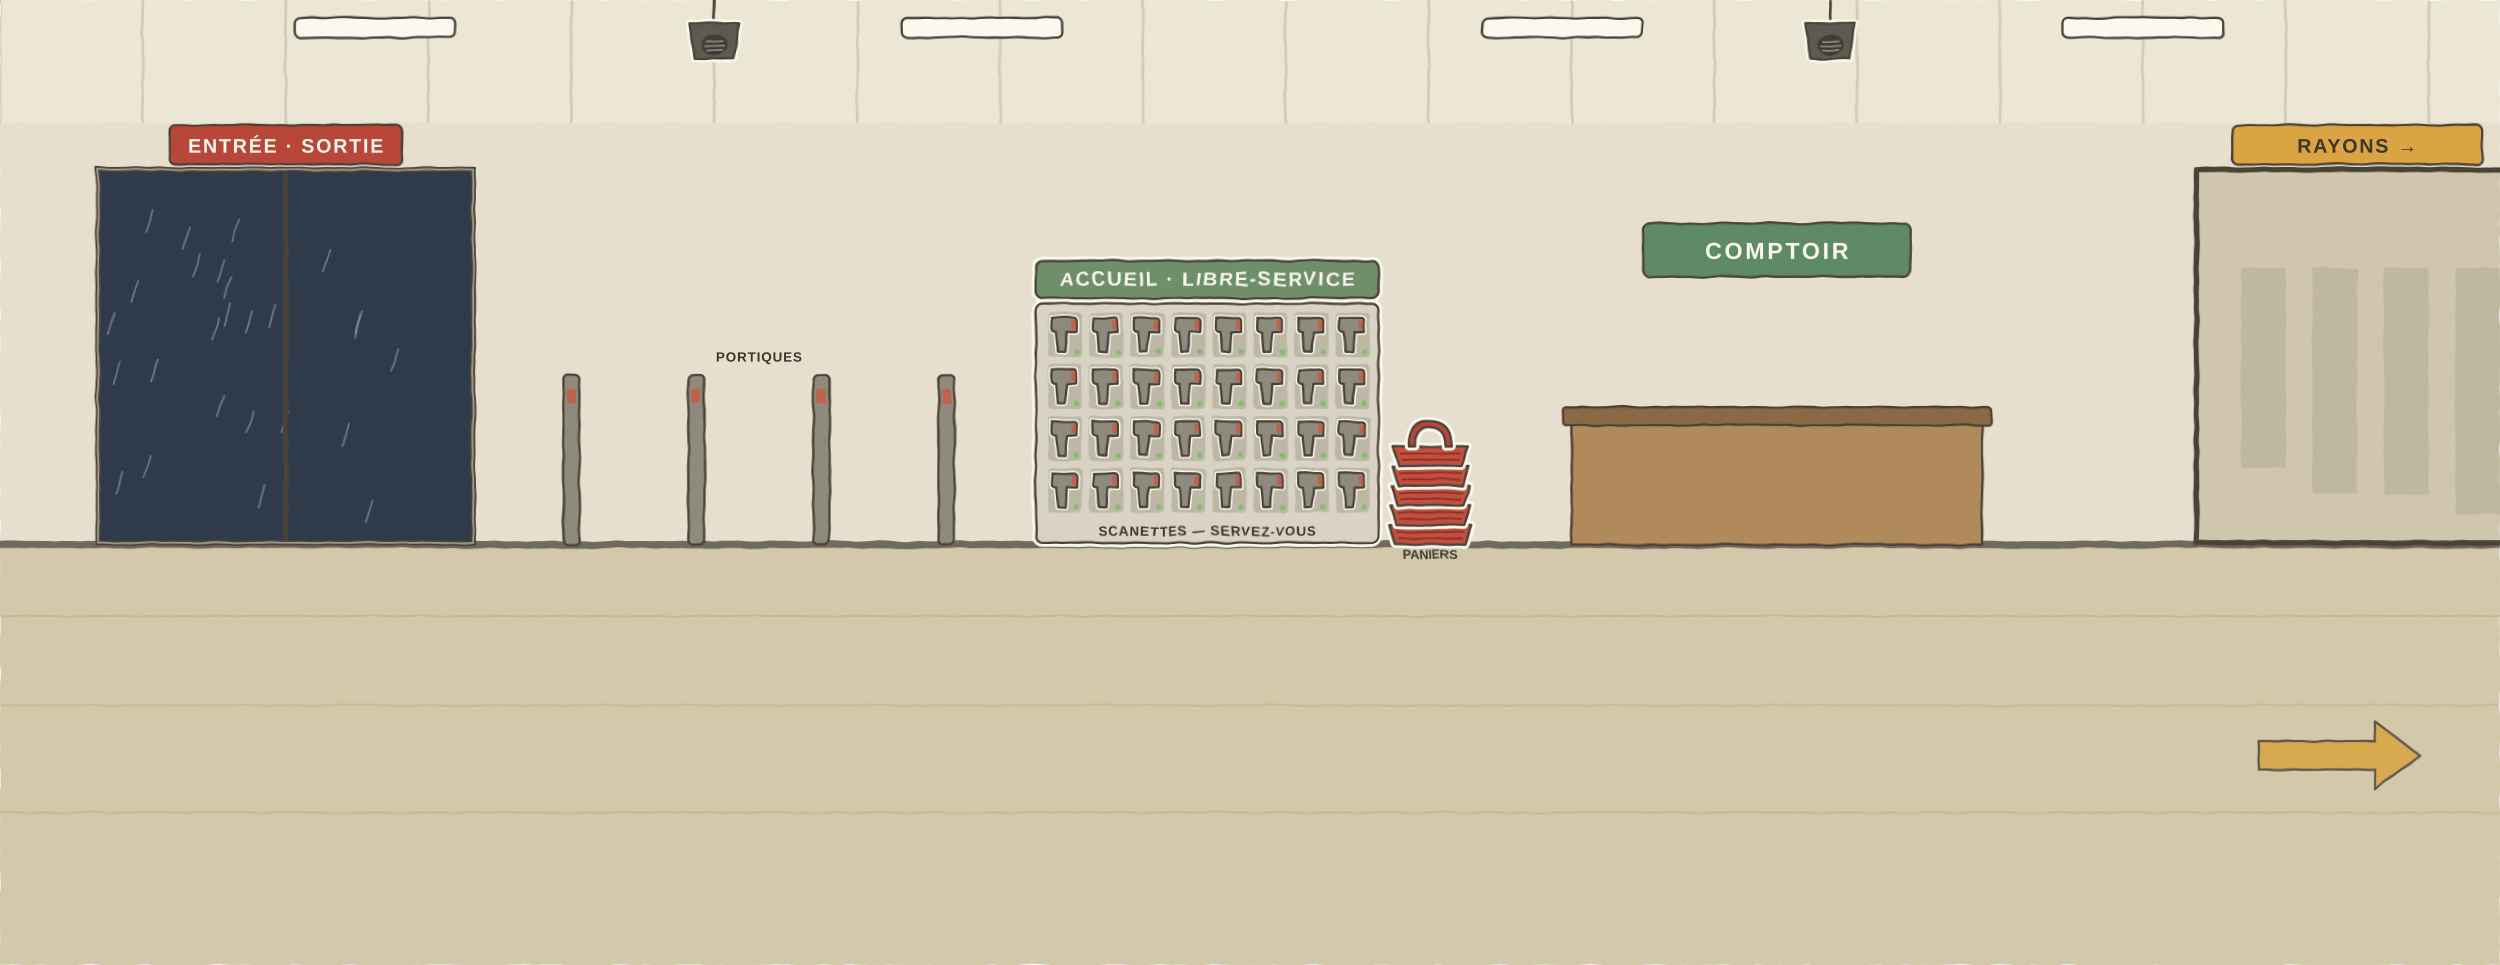
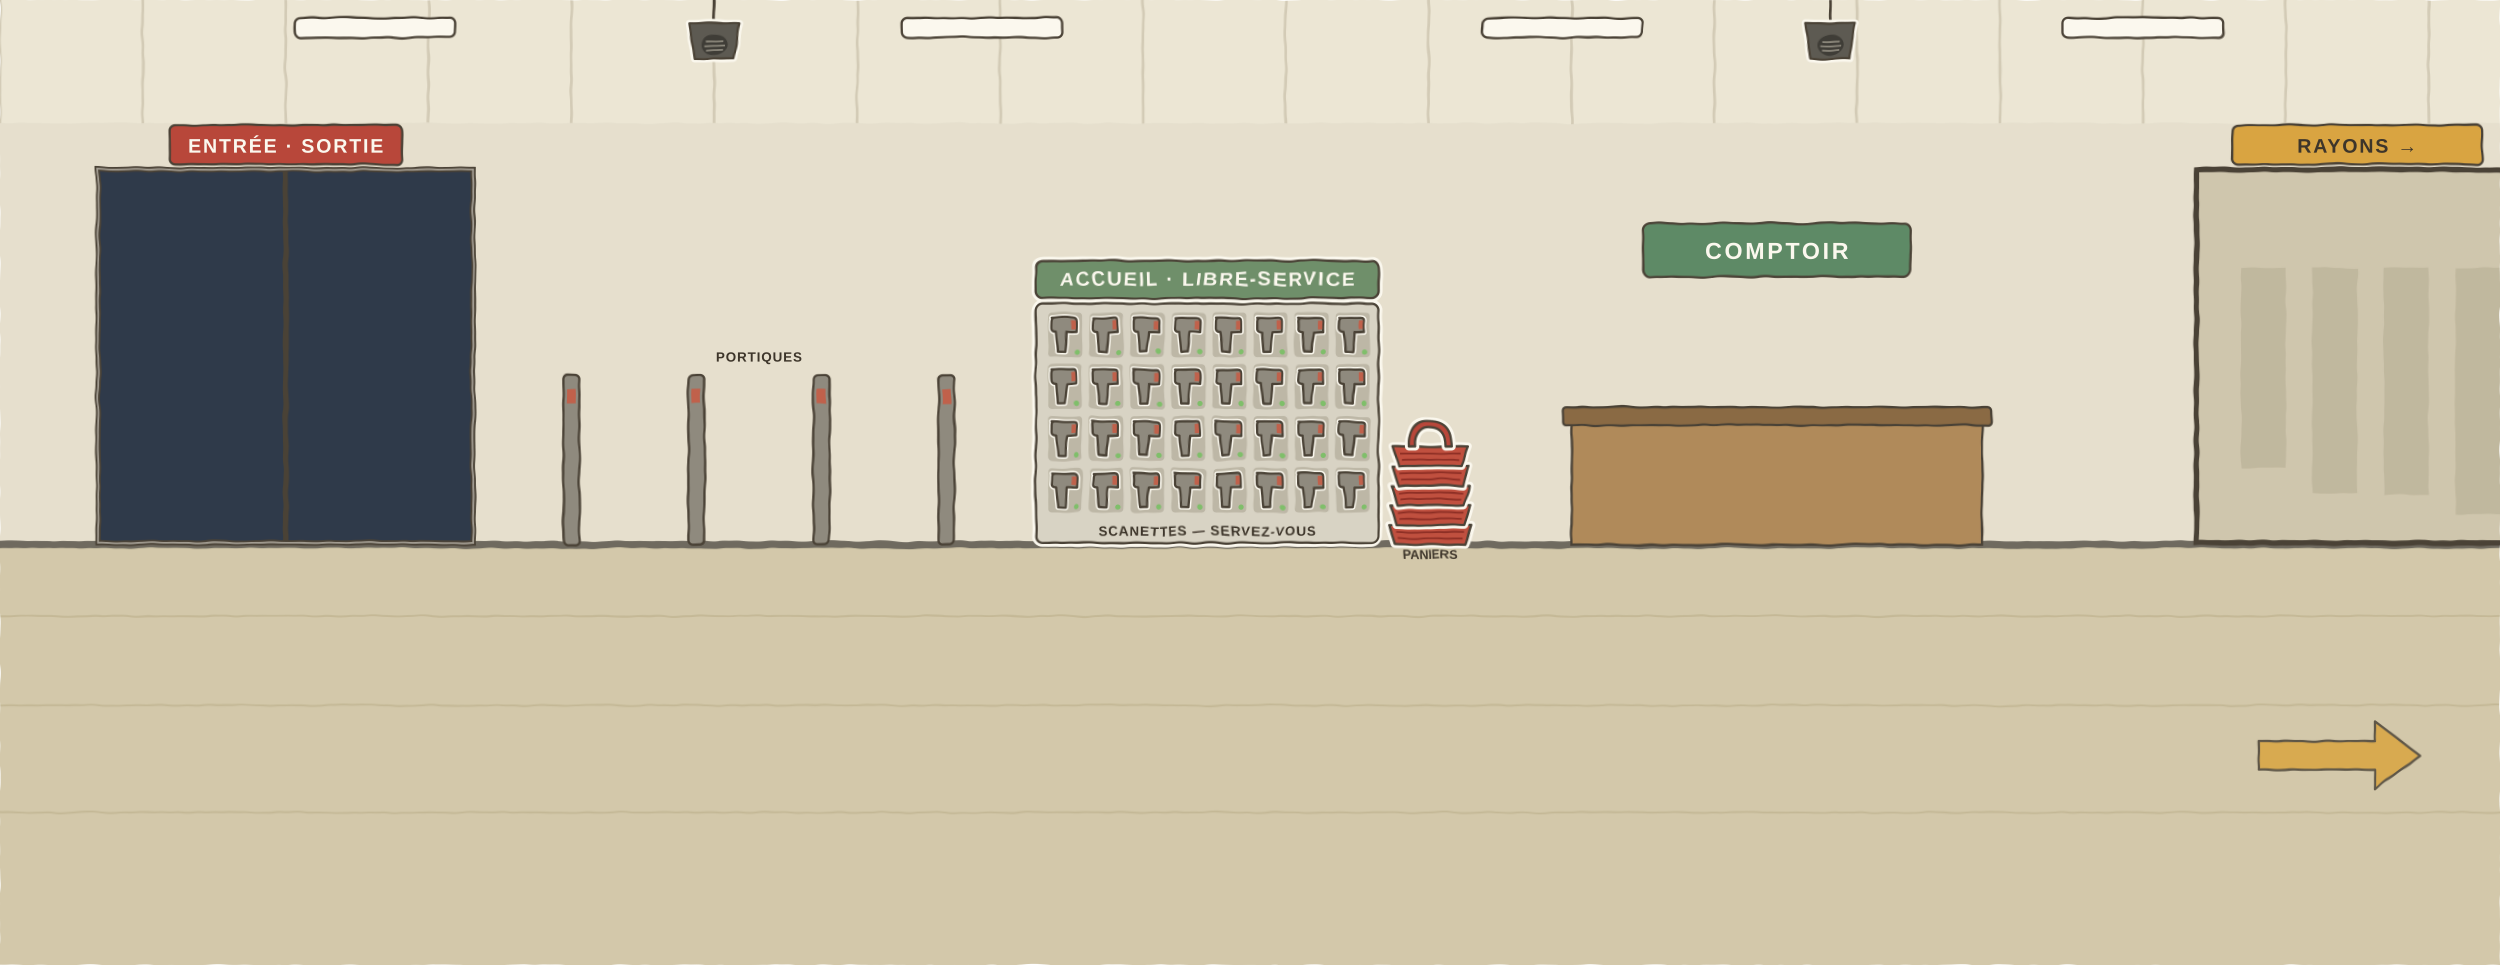
<svg xmlns="http://www.w3.org/2000/svg" width="2800" height="1080" viewBox="0 0 2800 1080">
  <defs>
    <filter id="crayon" x="-2%" y="-2%" width="104%" height="104%">
      <feTurbulence type="fractalNoise" baseFrequency="0.035" numOctaves="2" seed="7" />
      <feDisplacementMap in="SourceGraphic" scale="3.5" />
    </filter>
  </defs>
  <g filter="url(#crayon)">
    <rect x="-20" y="-20" width="2840" height="190" fill="#ece6d4" />
    <line x1="0" y1="0" x2="0" y2="150" stroke="#d3cbb6" stroke-width="3" />
    <line x1="160" y1="0" x2="160" y2="150" stroke="#d3cbb6" stroke-width="3" />
    <line x1="320" y1="0" x2="320" y2="150" stroke="#d3cbb6" stroke-width="3" />
    <line x1="480" y1="0" x2="480" y2="150" stroke="#d3cbb6" stroke-width="3" />
    <line x1="640" y1="0" x2="640" y2="150" stroke="#d3cbb6" stroke-width="3" />
    <line x1="800" y1="0" x2="800" y2="150" stroke="#d3cbb6" stroke-width="3" />
    <line x1="960" y1="0" x2="960" y2="150" stroke="#d3cbb6" stroke-width="3" />
    <line x1="1120" y1="0" x2="1120" y2="150" stroke="#d3cbb6" stroke-width="3" />
    <line x1="1280" y1="0" x2="1280" y2="150" stroke="#d3cbb6" stroke-width="3" />
    <line x1="1440" y1="0" x2="1440" y2="150" stroke="#d3cbb6" stroke-width="3" />
    <line x1="1600" y1="0" x2="1600" y2="150" stroke="#d3cbb6" stroke-width="3" />
    <line x1="1760" y1="0" x2="1760" y2="150" stroke="#d3cbb6" stroke-width="3" />
    <line x1="1920" y1="0" x2="1920" y2="150" stroke="#d3cbb6" stroke-width="3" />
    <line x1="2080" y1="0" x2="2080" y2="150" stroke="#d3cbb6" stroke-width="3" />
    <line x1="2240" y1="0" x2="2240" y2="150" stroke="#d3cbb6" stroke-width="3" />
    <line x1="2400" y1="0" x2="2400" y2="150" stroke="#d3cbb6" stroke-width="3" />
    <line x1="2560" y1="0" x2="2560" y2="150" stroke="#d3cbb6" stroke-width="3" />
    <line x1="2720" y1="0" x2="2720" y2="150" stroke="#d3cbb6" stroke-width="3" />
    <rect x="330" y="20" width="180" height="22" rx="6" fill="#fbf8ee" stroke="#4a4236" stroke-width="2.6" />
    <rect x="1010" y="20" width="180" height="22" rx="6" fill="#fbf8ee" stroke="#4a4236" stroke-width="2.6" />
    <rect x="1660" y="20" width="180" height="22" rx="6" fill="#fbf8ee" stroke="#4a4236" stroke-width="2.6" />
    <rect x="2310" y="20" width="180" height="22" rx="6" fill="#fbf8ee" stroke="#4a4236" stroke-width="2.6" />
    <rect x="-20" y="138" width="2840" height="472" fill="#e6dfcd" />
    <rect x="-20" y="610" width="2840" height="490" fill="#d3c8aa" />
    <line x1="0" y1="690" x2="2800" y2="690" stroke="#c4b896" stroke-width="2" />
    <line x1="0" y1="790" x2="2800" y2="790" stroke="#c4b896" stroke-width="2" />
    <line x1="0" y1="910" x2="2800" y2="910" stroke="#c4b896" stroke-width="2" />
    <rect x="-20" y="606" width="2840" height="8" fill="#6f6a5f" />
    <g transform="translate(200 0)">
      <line x1="600" y1="0" x2="600" y2="26" stroke="#4a4236" stroke-width="3" />
      <g>
        <path d="M572 26 h56 l-6 40 h-44 z" fill="#5d5a52" stroke="#fbf8ee" stroke-width="8" stroke-linejoin="round" />
        <path d="M572 26 h56 l-6 40 h-44 z" fill="#5d5a52" stroke="#4a4236" stroke-width="2.4" stroke-linejoin="round" />
      </g>
      <ellipse cx="600" cy="50" rx="15" ry="12" fill="#3f3d37" />
      <path d="M590 46 h20 M588 51 h24 M590 56 h20" stroke="#8d897d" stroke-width="2" />
    </g>
    <g transform="translate(1450 0)">
      <line x1="600" y1="0" x2="600" y2="26" stroke="#4a4236" stroke-width="3" />
      <g>
        <path d="M572 26 h56 l-6 40 h-44 z" fill="#5d5a52" stroke="#fbf8ee" stroke-width="8" stroke-linejoin="round" />
        <path d="M572 26 h56 l-6 40 h-44 z" fill="#5d5a52" stroke="#4a4236" stroke-width="2.4" stroke-linejoin="round" />
      </g>
      <ellipse cx="600" cy="50" rx="15" ry="12" fill="#3f3d37" />
      <path d="M590 46 h20 M588 51 h24 M590 56 h20" stroke="#8d897d" stroke-width="2" />
    </g>
    <rect x="110" y="190" width="420" height="418" fill="#2f3a4a" stroke="#4a4236" stroke-width="6" />
-     <line x1="245" y1="355" x2="237" y2="381" stroke="#8fa3b8" stroke-width="2" opacity="0.6" />
-     <line x1="177" y1="402" x2="169" y2="428" stroke="#8fa3b8" stroke-width="2" opacity="0.6" />
-     <line x1="370" y1="279" x2="362" y2="305" stroke="#8fa3b8" stroke-width="2" opacity="0.6" />
-     <line x1="171" y1="234" x2="163" y2="260" stroke="#8fa3b8" stroke-width="2" opacity="0.6" />
-     <line x1="135" y1="405" x2="127" y2="431" stroke="#8fa3b8" stroke-width="2" opacity="0.6" />
-     <line x1="406" y1="348" x2="398" y2="374" stroke="#8fa3b8" stroke-width="2" opacity="0.6" />
-     <line x1="155" y1="313" x2="147" y2="339" stroke="#8fa3b8" stroke-width="2" opacity="0.6" />
-     <line x1="391" y1="474" x2="383" y2="500" stroke="#8fa3b8" stroke-width="2" opacity="0.6" />
-     <line x1="309" y1="341" x2="301" y2="367" stroke="#8fa3b8" stroke-width="2" opacity="0.6" />
-     <line x1="213" y1="254" x2="205" y2="280" stroke="#8fa3b8" stroke-width="2" opacity="0.6" />
-     <line x1="259" y1="309" x2="251" y2="335" stroke="#8fa3b8" stroke-width="2" opacity="0.6" />
-     <line x1="138" y1="528" x2="130" y2="554" stroke="#8fa3b8" stroke-width="2" opacity="0.6" />
-     <line x1="258" y1="339" x2="250" y2="365" stroke="#8fa3b8" stroke-width="2" opacity="0.6" />
-     <line x1="224" y1="284" x2="216" y2="310" stroke="#8fa3b8" stroke-width="2" opacity="0.6" />
-     <line x1="283" y1="348" x2="275" y2="374" stroke="#8fa3b8" stroke-width="2" opacity="0.6" />
-     <line x1="446" y1="390" x2="438" y2="416" stroke="#8fa3b8" stroke-width="2" opacity="0.6" />
-     <line x1="169" y1="510" x2="161" y2="536" stroke="#8fa3b8" stroke-width="2" opacity="0.6" />
-     <line x1="297" y1="543" x2="289" y2="569" stroke="#8fa3b8" stroke-width="2" opacity="0.6" />
-     <line x1="323" y1="459" x2="315" y2="485" stroke="#8fa3b8" stroke-width="2" opacity="0.6" />
-     <line x1="252" y1="291" x2="244" y2="317" stroke="#8fa3b8" stroke-width="2" opacity="0.6" />
-     <line x1="251" y1="442" x2="243" y2="468" stroke="#8fa3b8" stroke-width="2" opacity="0.6" />
-     <line x1="268" y1="245" x2="260" y2="271" stroke="#8fa3b8" stroke-width="2" opacity="0.6" />
-     <line x1="405" y1="353" x2="397" y2="379" stroke="#8fa3b8" stroke-width="2" opacity="0.6" />
-     <line x1="128" y1="349" x2="120" y2="375" stroke="#8fa3b8" stroke-width="2" opacity="0.6" />
-     <line x1="418" y1="560" x2="410" y2="586" stroke="#8fa3b8" stroke-width="2" opacity="0.6" />
-     <line x1="284" y1="460" x2="276" y2="486" stroke="#8fa3b8" stroke-width="2" opacity="0.6" />
    <line x1="320" y1="190" x2="320" y2="608" stroke="#4a4236" stroke-width="6" />
    <rect x="110" y="190" width="420" height="418" fill="none" stroke="#fbf8ee" stroke-width="2" opacity="0.5" />
    <rect x="190" y="140" width="260" height="44" rx="6" fill="#b8473a" stroke="#4a4236" stroke-width="2.6" />
    <rect x="631" y="420" width="18" height="190" rx="5" fill="#8f8a7e" stroke="#4a4236" stroke-width="2.6" />
    <rect x="635" y="436" width="10" height="16" fill="#c0614b" />
    <rect x="771" y="420" width="18" height="190" rx="5" fill="#8f8a7e" stroke="#4a4236" stroke-width="2.6" />
    <rect x="775" y="436" width="10" height="16" fill="#c0614b" />
    <rect x="911" y="420" width="18" height="190" rx="5" fill="#8f8a7e" stroke="#4a4236" stroke-width="2.6" />
    <rect x="915" y="436" width="10" height="16" fill="#c0614b" />
    <rect x="1051" y="420" width="18" height="190" rx="5" fill="#8f8a7e" stroke="#4a4236" stroke-width="2.6" />
    <rect x="1055" y="436" width="10" height="16" fill="#c0614b" />
    <g transform="translate(1130 0)">
      <g>
        <rect x="30" y="292" width="384" height="42" rx="8" fill="#6f8f6a" stroke="#fbf8ee" stroke-width="9" stroke-linejoin="round" />
        <rect x="30" y="292" width="384" height="42" rx="8" fill="#6f8f6a" stroke="#4a4236" stroke-width="2.6" stroke-linejoin="round" />
      </g>
      <text x="222" y="320" text-anchor="middle" font-family="Trebuchet MS, Segoe UI, Arial, sans-serif" font-size="22" font-weight="700" fill="#fbf8ee" letter-spacing="2">ACCUEIL · LIBRE-SERVICE</text>
      <g>
        <rect x="30" y="340" width="384" height="268" rx="8" fill="#d8d3c4" stroke="#fbf8ee" stroke-width="9" stroke-linejoin="round" />
        <rect x="30" y="340" width="384" height="268" rx="8" fill="#d8d3c4" stroke="#4a4236" stroke-width="2.6" stroke-linejoin="round" />
      </g>
      <rect x="44" y="350" width="38" height="50" rx="4" fill="#bdb7a6" />
      <g>
        <path d="M48 356 h24 q4 0 4 4 v12 h-11 l-2 22 h-8 l-2 -22 q-5 0 -5 -4 v-8 q0 -4 4 -4 z" fill="#8f8a7e" stroke="#fbf8ee" stroke-width="6" stroke-linejoin="round" />
        <path d="M48 356 h24 q4 0 4 4 v12 h-11 l-2 22 h-8 l-2 -22 q-5 0 -5 -4 v-8 q0 -4 4 -4 z" fill="#8f8a7e" stroke="#4a4236" stroke-width="2.6" stroke-linejoin="round" />
      </g>
      <rect x="70" y="359" width="5" height="10" fill="#c0614b" />
      <circle cx="76" cy="394" r="3" fill="#7fbf6a" />
      <rect x="90" y="350" width="38" height="50" rx="4" fill="#bdb7a6" />
      <g>
        <path d="M94 356 h24 q4 0 4 4 v12 h-11 l-2 22 h-8 l-2 -22 q-5 0 -5 -4 v-8 q0 -4 4 -4 z" fill="#8f8a7e" stroke="#fbf8ee" stroke-width="6" stroke-linejoin="round" />
        <path d="M94 356 h24 q4 0 4 4 v12 h-11 l-2 22 h-8 l-2 -22 q-5 0 -5 -4 v-8 q0 -4 4 -4 z" fill="#8f8a7e" stroke="#4a4236" stroke-width="2.6" stroke-linejoin="round" />
      </g>
      <rect x="116" y="359" width="5" height="10" fill="#c0614b" />
      <circle cx="122" cy="394" r="3" fill="#7fbf6a" />
      <rect x="136" y="350" width="38" height="50" rx="4" fill="#bdb7a6" />
      <g>
        <path d="M140 356 h24 q4 0 4 4 v12 h-11 l-2 22 h-8 l-2 -22 q-5 0 -5 -4 v-8 q0 -4 4 -4 z" fill="#8f8a7e" stroke="#fbf8ee" stroke-width="6" stroke-linejoin="round" />
        <path d="M140 356 h24 q4 0 4 4 v12 h-11 l-2 22 h-8 l-2 -22 q-5 0 -5 -4 v-8 q0 -4 4 -4 z" fill="#8f8a7e" stroke="#4a4236" stroke-width="2.6" stroke-linejoin="round" />
      </g>
      <rect x="162" y="359" width="5" height="10" fill="#c0614b" />
      <circle cx="168" cy="394" r="3" fill="#7fbf6a" />
      <rect x="182" y="350" width="38" height="50" rx="4" fill="#bdb7a6" />
      <g>
        <path d="M186 356 h24 q4 0 4 4 v12 h-11 l-2 22 h-8 l-2 -22 q-5 0 -5 -4 v-8 q0 -4 4 -4 z" fill="#8f8a7e" stroke="#fbf8ee" stroke-width="6" stroke-linejoin="round" />
        <path d="M186 356 h24 q4 0 4 4 v12 h-11 l-2 22 h-8 l-2 -22 q-5 0 -5 -4 v-8 q0 -4 4 -4 z" fill="#8f8a7e" stroke="#4a4236" stroke-width="2.6" stroke-linejoin="round" />
      </g>
      <rect x="208" y="359" width="5" height="10" fill="#c0614b" />
      <circle cx="214" cy="394" r="3" fill="#7fbf6a" />
      <rect x="228" y="350" width="38" height="50" rx="4" fill="#bdb7a6" />
      <g>
        <path d="M232 356 h24 q4 0 4 4 v12 h-11 l-2 22 h-8 l-2 -22 q-5 0 -5 -4 v-8 q0 -4 4 -4 z" fill="#8f8a7e" stroke="#fbf8ee" stroke-width="6" stroke-linejoin="round" />
        <path d="M232 356 h24 q4 0 4 4 v12 h-11 l-2 22 h-8 l-2 -22 q-5 0 -5 -4 v-8 q0 -4 4 -4 z" fill="#8f8a7e" stroke="#4a4236" stroke-width="2.6" stroke-linejoin="round" />
      </g>
      <rect x="254" y="359" width="5" height="10" fill="#c0614b" />
      <circle cx="260" cy="394" r="3" fill="#7fbf6a" />
      <rect x="274" y="350" width="38" height="50" rx="4" fill="#bdb7a6" />
      <g>
        <path d="M278 356 h24 q4 0 4 4 v12 h-11 l-2 22 h-8 l-2 -22 q-5 0 -5 -4 v-8 q0 -4 4 -4 z" fill="#8f8a7e" stroke="#fbf8ee" stroke-width="6" stroke-linejoin="round" />
        <path d="M278 356 h24 q4 0 4 4 v12 h-11 l-2 22 h-8 l-2 -22 q-5 0 -5 -4 v-8 q0 -4 4 -4 z" fill="#8f8a7e" stroke="#4a4236" stroke-width="2.6" stroke-linejoin="round" />
      </g>
      <rect x="300" y="359" width="5" height="10" fill="#c0614b" />
      <circle cx="306" cy="394" r="3" fill="#7fbf6a" />
      <rect x="320" y="350" width="38" height="50" rx="4" fill="#bdb7a6" />
      <g>
        <path d="M324 356 h24 q4 0 4 4 v12 h-11 l-2 22 h-8 l-2 -22 q-5 0 -5 -4 v-8 q0 -4 4 -4 z" fill="#8f8a7e" stroke="#fbf8ee" stroke-width="6" stroke-linejoin="round" />
        <path d="M324 356 h24 q4 0 4 4 v12 h-11 l-2 22 h-8 l-2 -22 q-5 0 -5 -4 v-8 q0 -4 4 -4 z" fill="#8f8a7e" stroke="#4a4236" stroke-width="2.6" stroke-linejoin="round" />
      </g>
      <rect x="346" y="359" width="5" height="10" fill="#c0614b" />
      <circle cx="352" cy="394" r="3" fill="#7fbf6a" />
      <rect x="366" y="350" width="38" height="50" rx="4" fill="#bdb7a6" />
      <g>
        <path d="M370 356 h24 q4 0 4 4 v12 h-11 l-2 22 h-8 l-2 -22 q-5 0 -5 -4 v-8 q0 -4 4 -4 z" fill="#8f8a7e" stroke="#fbf8ee" stroke-width="6" stroke-linejoin="round" />
        <path d="M370 356 h24 q4 0 4 4 v12 h-11 l-2 22 h-8 l-2 -22 q-5 0 -5 -4 v-8 q0 -4 4 -4 z" fill="#8f8a7e" stroke="#4a4236" stroke-width="2.6" stroke-linejoin="round" />
      </g>
      <rect x="392" y="359" width="5" height="10" fill="#c0614b" />
      <circle cx="398" cy="394" r="3" fill="#7fbf6a" />
      <rect x="44" y="408" width="38" height="50" rx="4" fill="#bdb7a6" />
      <g>
        <path d="M48 414 h24 q4 0 4 4 v12 h-11 l-2 22 h-8 l-2 -22 q-5 0 -5 -4 v-8 q0 -4 4 -4 z" fill="#8f8a7e" stroke="#fbf8ee" stroke-width="6" stroke-linejoin="round" />
        <path d="M48 414 h24 q4 0 4 4 v12 h-11 l-2 22 h-8 l-2 -22 q-5 0 -5 -4 v-8 q0 -4 4 -4 z" fill="#8f8a7e" stroke="#4a4236" stroke-width="2.6" stroke-linejoin="round" />
      </g>
      <rect x="70" y="417" width="5" height="10" fill="#c0614b" />
      <circle cx="76" cy="452" r="3" fill="#7fbf6a" />
      <rect x="90" y="408" width="38" height="50" rx="4" fill="#bdb7a6" />
      <g>
        <path d="M94 414 h24 q4 0 4 4 v12 h-11 l-2 22 h-8 l-2 -22 q-5 0 -5 -4 v-8 q0 -4 4 -4 z" fill="#8f8a7e" stroke="#fbf8ee" stroke-width="6" stroke-linejoin="round" />
        <path d="M94 414 h24 q4 0 4 4 v12 h-11 l-2 22 h-8 l-2 -22 q-5 0 -5 -4 v-8 q0 -4 4 -4 z" fill="#8f8a7e" stroke="#4a4236" stroke-width="2.6" stroke-linejoin="round" />
      </g>
      <rect x="116" y="417" width="5" height="10" fill="#c0614b" />
      <circle cx="122" cy="452" r="3" fill="#7fbf6a" />
      <rect x="136" y="408" width="38" height="50" rx="4" fill="#bdb7a6" />
      <g>
        <path d="M140 414 h24 q4 0 4 4 v12 h-11 l-2 22 h-8 l-2 -22 q-5 0 -5 -4 v-8 q0 -4 4 -4 z" fill="#8f8a7e" stroke="#fbf8ee" stroke-width="6" stroke-linejoin="round" />
        <path d="M140 414 h24 q4 0 4 4 v12 h-11 l-2 22 h-8 l-2 -22 q-5 0 -5 -4 v-8 q0 -4 4 -4 z" fill="#8f8a7e" stroke="#4a4236" stroke-width="2.6" stroke-linejoin="round" />
      </g>
      <rect x="162" y="417" width="5" height="10" fill="#c0614b" />
      <circle cx="168" cy="452" r="3" fill="#7fbf6a" />
      <rect x="182" y="408" width="38" height="50" rx="4" fill="#bdb7a6" />
      <g>
        <path d="M186 414 h24 q4 0 4 4 v12 h-11 l-2 22 h-8 l-2 -22 q-5 0 -5 -4 v-8 q0 -4 4 -4 z" fill="#8f8a7e" stroke="#fbf8ee" stroke-width="6" stroke-linejoin="round" />
        <path d="M186 414 h24 q4 0 4 4 v12 h-11 l-2 22 h-8 l-2 -22 q-5 0 -5 -4 v-8 q0 -4 4 -4 z" fill="#8f8a7e" stroke="#4a4236" stroke-width="2.6" stroke-linejoin="round" />
      </g>
      <rect x="208" y="417" width="5" height="10" fill="#c0614b" />
      <circle cx="214" cy="452" r="3" fill="#7fbf6a" />
      <rect x="228" y="408" width="38" height="50" rx="4" fill="#bdb7a6" />
      <g>
        <path d="M232 414 h24 q4 0 4 4 v12 h-11 l-2 22 h-8 l-2 -22 q-5 0 -5 -4 v-8 q0 -4 4 -4 z" fill="#8f8a7e" stroke="#fbf8ee" stroke-width="6" stroke-linejoin="round" />
        <path d="M232 414 h24 q4 0 4 4 v12 h-11 l-2 22 h-8 l-2 -22 q-5 0 -5 -4 v-8 q0 -4 4 -4 z" fill="#8f8a7e" stroke="#4a4236" stroke-width="2.6" stroke-linejoin="round" />
      </g>
      <rect x="254" y="417" width="5" height="10" fill="#c0614b" />
      <circle cx="260" cy="452" r="3" fill="#7fbf6a" />
      <rect x="274" y="408" width="38" height="50" rx="4" fill="#bdb7a6" />
      <g>
        <path d="M278 414 h24 q4 0 4 4 v12 h-11 l-2 22 h-8 l-2 -22 q-5 0 -5 -4 v-8 q0 -4 4 -4 z" fill="#8f8a7e" stroke="#fbf8ee" stroke-width="6" stroke-linejoin="round" />
        <path d="M278 414 h24 q4 0 4 4 v12 h-11 l-2 22 h-8 l-2 -22 q-5 0 -5 -4 v-8 q0 -4 4 -4 z" fill="#8f8a7e" stroke="#4a4236" stroke-width="2.6" stroke-linejoin="round" />
      </g>
      <rect x="300" y="417" width="5" height="10" fill="#c0614b" />
      <circle cx="306" cy="452" r="3" fill="#7fbf6a" />
      <rect x="320" y="408" width="38" height="50" rx="4" fill="#bdb7a6" />
      <g>
        <path d="M324 414 h24 q4 0 4 4 v12 h-11 l-2 22 h-8 l-2 -22 q-5 0 -5 -4 v-8 q0 -4 4 -4 z" fill="#8f8a7e" stroke="#fbf8ee" stroke-width="6" stroke-linejoin="round" />
        <path d="M324 414 h24 q4 0 4 4 v12 h-11 l-2 22 h-8 l-2 -22 q-5 0 -5 -4 v-8 q0 -4 4 -4 z" fill="#8f8a7e" stroke="#4a4236" stroke-width="2.6" stroke-linejoin="round" />
      </g>
      <rect x="346" y="417" width="5" height="10" fill="#c0614b" />
      <circle cx="352" cy="452" r="3" fill="#7fbf6a" />
      <rect x="366" y="408" width="38" height="50" rx="4" fill="#bdb7a6" />
      <g>
        <path d="M370 414 h24 q4 0 4 4 v12 h-11 l-2 22 h-8 l-2 -22 q-5 0 -5 -4 v-8 q0 -4 4 -4 z" fill="#8f8a7e" stroke="#fbf8ee" stroke-width="6" stroke-linejoin="round" />
        <path d="M370 414 h24 q4 0 4 4 v12 h-11 l-2 22 h-8 l-2 -22 q-5 0 -5 -4 v-8 q0 -4 4 -4 z" fill="#8f8a7e" stroke="#4a4236" stroke-width="2.6" stroke-linejoin="round" />
      </g>
      <rect x="392" y="417" width="5" height="10" fill="#c0614b" />
      <circle cx="398" cy="452" r="3" fill="#7fbf6a" />
      <rect x="44" y="466" width="38" height="50" rx="4" fill="#bdb7a6" />
      <g>
        <path d="M48 472 h24 q4 0 4 4 v12 h-11 l-2 22 h-8 l-2 -22 q-5 0 -5 -4 v-8 q0 -4 4 -4 z" fill="#8f8a7e" stroke="#fbf8ee" stroke-width="6" stroke-linejoin="round" />
        <path d="M48 472 h24 q4 0 4 4 v12 h-11 l-2 22 h-8 l-2 -22 q-5 0 -5 -4 v-8 q0 -4 4 -4 z" fill="#8f8a7e" stroke="#4a4236" stroke-width="2.6" stroke-linejoin="round" />
      </g>
      <rect x="70" y="475" width="5" height="10" fill="#c0614b" />
      <circle cx="76" cy="510" r="3" fill="#7fbf6a" />
      <rect x="90" y="466" width="38" height="50" rx="4" fill="#bdb7a6" />
      <g>
        <path d="M94 472 h24 q4 0 4 4 v12 h-11 l-2 22 h-8 l-2 -22 q-5 0 -5 -4 v-8 q0 -4 4 -4 z" fill="#8f8a7e" stroke="#fbf8ee" stroke-width="6" stroke-linejoin="round" />
        <path d="M94 472 h24 q4 0 4 4 v12 h-11 l-2 22 h-8 l-2 -22 q-5 0 -5 -4 v-8 q0 -4 4 -4 z" fill="#8f8a7e" stroke="#4a4236" stroke-width="2.6" stroke-linejoin="round" />
      </g>
      <rect x="116" y="475" width="5" height="10" fill="#c0614b" />
      <circle cx="122" cy="510" r="3" fill="#7fbf6a" />
      <rect x="136" y="466" width="38" height="50" rx="4" fill="#bdb7a6" />
      <g>
        <path d="M140 472 h24 q4 0 4 4 v12 h-11 l-2 22 h-8 l-2 -22 q-5 0 -5 -4 v-8 q0 -4 4 -4 z" fill="#8f8a7e" stroke="#fbf8ee" stroke-width="6" stroke-linejoin="round" />
        <path d="M140 472 h24 q4 0 4 4 v12 h-11 l-2 22 h-8 l-2 -22 q-5 0 -5 -4 v-8 q0 -4 4 -4 z" fill="#8f8a7e" stroke="#4a4236" stroke-width="2.6" stroke-linejoin="round" />
      </g>
      <rect x="162" y="475" width="5" height="10" fill="#c0614b" />
      <circle cx="168" cy="510" r="3" fill="#7fbf6a" />
      <rect x="182" y="466" width="38" height="50" rx="4" fill="#bdb7a6" />
      <g>
        <path d="M186 472 h24 q4 0 4 4 v12 h-11 l-2 22 h-8 l-2 -22 q-5 0 -5 -4 v-8 q0 -4 4 -4 z" fill="#8f8a7e" stroke="#fbf8ee" stroke-width="6" stroke-linejoin="round" />
        <path d="M186 472 h24 q4 0 4 4 v12 h-11 l-2 22 h-8 l-2 -22 q-5 0 -5 -4 v-8 q0 -4 4 -4 z" fill="#8f8a7e" stroke="#4a4236" stroke-width="2.6" stroke-linejoin="round" />
      </g>
      <rect x="208" y="475" width="5" height="10" fill="#c0614b" />
      <circle cx="214" cy="510" r="3" fill="#7fbf6a" />
      <rect x="228" y="466" width="38" height="50" rx="4" fill="#bdb7a6" />
      <g>
        <path d="M232 472 h24 q4 0 4 4 v12 h-11 l-2 22 h-8 l-2 -22 q-5 0 -5 -4 v-8 q0 -4 4 -4 z" fill="#8f8a7e" stroke="#fbf8ee" stroke-width="6" stroke-linejoin="round" />
        <path d="M232 472 h24 q4 0 4 4 v12 h-11 l-2 22 h-8 l-2 -22 q-5 0 -5 -4 v-8 q0 -4 4 -4 z" fill="#8f8a7e" stroke="#4a4236" stroke-width="2.6" stroke-linejoin="round" />
      </g>
      <rect x="254" y="475" width="5" height="10" fill="#c0614b" />
      <circle cx="260" cy="510" r="3" fill="#7fbf6a" />
      <rect x="274" y="466" width="38" height="50" rx="4" fill="#bdb7a6" />
      <g>
        <path d="M278 472 h24 q4 0 4 4 v12 h-11 l-2 22 h-8 l-2 -22 q-5 0 -5 -4 v-8 q0 -4 4 -4 z" fill="#8f8a7e" stroke="#fbf8ee" stroke-width="6" stroke-linejoin="round" />
        <path d="M278 472 h24 q4 0 4 4 v12 h-11 l-2 22 h-8 l-2 -22 q-5 0 -5 -4 v-8 q0 -4 4 -4 z" fill="#8f8a7e" stroke="#4a4236" stroke-width="2.6" stroke-linejoin="round" />
      </g>
      <rect x="300" y="475" width="5" height="10" fill="#c0614b" />
      <circle cx="306" cy="510" r="3" fill="#7fbf6a" />
      <rect x="320" y="466" width="38" height="50" rx="4" fill="#bdb7a6" />
      <g>
        <path d="M324 472 h24 q4 0 4 4 v12 h-11 l-2 22 h-8 l-2 -22 q-5 0 -5 -4 v-8 q0 -4 4 -4 z" fill="#8f8a7e" stroke="#fbf8ee" stroke-width="6" stroke-linejoin="round" />
        <path d="M324 472 h24 q4 0 4 4 v12 h-11 l-2 22 h-8 l-2 -22 q-5 0 -5 -4 v-8 q0 -4 4 -4 z" fill="#8f8a7e" stroke="#4a4236" stroke-width="2.6" stroke-linejoin="round" />
      </g>
      <rect x="346" y="475" width="5" height="10" fill="#c0614b" />
      <circle cx="352" cy="510" r="3" fill="#7fbf6a" />
      <rect x="366" y="466" width="38" height="50" rx="4" fill="#bdb7a6" />
      <g>
        <path d="M370 472 h24 q4 0 4 4 v12 h-11 l-2 22 h-8 l-2 -22 q-5 0 -5 -4 v-8 q0 -4 4 -4 z" fill="#8f8a7e" stroke="#fbf8ee" stroke-width="6" stroke-linejoin="round" />
        <path d="M370 472 h24 q4 0 4 4 v12 h-11 l-2 22 h-8 l-2 -22 q-5 0 -5 -4 v-8 q0 -4 4 -4 z" fill="#8f8a7e" stroke="#4a4236" stroke-width="2.6" stroke-linejoin="round" />
      </g>
      <rect x="392" y="475" width="5" height="10" fill="#c0614b" />
      <circle cx="398" cy="510" r="3" fill="#7fbf6a" />
      <rect x="44" y="524" width="38" height="50" rx="4" fill="#bdb7a6" />
      <g>
        <path d="M48 530 h24 q4 0 4 4 v12 h-11 l-2 22 h-8 l-2 -22 q-5 0 -5 -4 v-8 q0 -4 4 -4 z" fill="#8f8a7e" stroke="#fbf8ee" stroke-width="6" stroke-linejoin="round" />
        <path d="M48 530 h24 q4 0 4 4 v12 h-11 l-2 22 h-8 l-2 -22 q-5 0 -5 -4 v-8 q0 -4 4 -4 z" fill="#8f8a7e" stroke="#4a4236" stroke-width="2.6" stroke-linejoin="round" />
      </g>
      <rect x="70" y="533" width="5" height="10" fill="#c0614b" />
      <circle cx="76" cy="568" r="3" fill="#7fbf6a" />
      <rect x="90" y="524" width="38" height="50" rx="4" fill="#bdb7a6" />
      <g>
        <path d="M94 530 h24 q4 0 4 4 v12 h-11 l-2 22 h-8 l-2 -22 q-5 0 -5 -4 v-8 q0 -4 4 -4 z" fill="#8f8a7e" stroke="#fbf8ee" stroke-width="6" stroke-linejoin="round" />
        <path d="M94 530 h24 q4 0 4 4 v12 h-11 l-2 22 h-8 l-2 -22 q-5 0 -5 -4 v-8 q0 -4 4 -4 z" fill="#8f8a7e" stroke="#4a4236" stroke-width="2.6" stroke-linejoin="round" />
      </g>
      <rect x="116" y="533" width="5" height="10" fill="#c0614b" />
      <circle cx="122" cy="568" r="3" fill="#7fbf6a" />
      <rect x="136" y="524" width="38" height="50" rx="4" fill="#bdb7a6" />
      <g>
        <path d="M140 530 h24 q4 0 4 4 v12 h-11 l-2 22 h-8 l-2 -22 q-5 0 -5 -4 v-8 q0 -4 4 -4 z" fill="#8f8a7e" stroke="#fbf8ee" stroke-width="6" stroke-linejoin="round" />
        <path d="M140 530 h24 q4 0 4 4 v12 h-11 l-2 22 h-8 l-2 -22 q-5 0 -5 -4 v-8 q0 -4 4 -4 z" fill="#8f8a7e" stroke="#4a4236" stroke-width="2.6" stroke-linejoin="round" />
      </g>
      <rect x="162" y="533" width="5" height="10" fill="#c0614b" />
      <circle cx="168" cy="568" r="3" fill="#7fbf6a" />
      <rect x="182" y="524" width="38" height="50" rx="4" fill="#bdb7a6" />
      <g>
        <path d="M186 530 h24 q4 0 4 4 v12 h-11 l-2 22 h-8 l-2 -22 q-5 0 -5 -4 v-8 q0 -4 4 -4 z" fill="#8f8a7e" stroke="#fbf8ee" stroke-width="6" stroke-linejoin="round" />
        <path d="M186 530 h24 q4 0 4 4 v12 h-11 l-2 22 h-8 l-2 -22 q-5 0 -5 -4 v-8 q0 -4 4 -4 z" fill="#8f8a7e" stroke="#4a4236" stroke-width="2.6" stroke-linejoin="round" />
      </g>
      <rect x="208" y="533" width="5" height="10" fill="#c0614b" />
      <circle cx="214" cy="568" r="3" fill="#7fbf6a" />
      <rect x="228" y="524" width="38" height="50" rx="4" fill="#bdb7a6" />
      <g>
        <path d="M232 530 h24 q4 0 4 4 v12 h-11 l-2 22 h-8 l-2 -22 q-5 0 -5 -4 v-8 q0 -4 4 -4 z" fill="#8f8a7e" stroke="#fbf8ee" stroke-width="6" stroke-linejoin="round" />
        <path d="M232 530 h24 q4 0 4 4 v12 h-11 l-2 22 h-8 l-2 -22 q-5 0 -5 -4 v-8 q0 -4 4 -4 z" fill="#8f8a7e" stroke="#4a4236" stroke-width="2.6" stroke-linejoin="round" />
      </g>
      <rect x="254" y="533" width="5" height="10" fill="#c0614b" />
      <circle cx="260" cy="568" r="3" fill="#7fbf6a" />
      <rect x="274" y="524" width="38" height="50" rx="4" fill="#bdb7a6" />
      <g>
        <path d="M278 530 h24 q4 0 4 4 v12 h-11 l-2 22 h-8 l-2 -22 q-5 0 -5 -4 v-8 q0 -4 4 -4 z" fill="#8f8a7e" stroke="#fbf8ee" stroke-width="6" stroke-linejoin="round" />
        <path d="M278 530 h24 q4 0 4 4 v12 h-11 l-2 22 h-8 l-2 -22 q-5 0 -5 -4 v-8 q0 -4 4 -4 z" fill="#8f8a7e" stroke="#4a4236" stroke-width="2.6" stroke-linejoin="round" />
      </g>
      <rect x="300" y="533" width="5" height="10" fill="#c0614b" />
      <circle cx="306" cy="568" r="3" fill="#7fbf6a" />
      <rect x="320" y="524" width="38" height="50" rx="4" fill="#bdb7a6" />
      <g>
        <path d="M324 530 h24 q4 0 4 4 v12 h-11 l-2 22 h-8 l-2 -22 q-5 0 -5 -4 v-8 q0 -4 4 -4 z" fill="#8f8a7e" stroke="#fbf8ee" stroke-width="6" stroke-linejoin="round" />
        <path d="M324 530 h24 q4 0 4 4 v12 h-11 l-2 22 h-8 l-2 -22 q-5 0 -5 -4 v-8 q0 -4 4 -4 z" fill="#8f8a7e" stroke="#4a4236" stroke-width="2.6" stroke-linejoin="round" />
      </g>
      <rect x="346" y="533" width="5" height="10" fill="#c0614b" />
      <circle cx="352" cy="568" r="3" fill="#7fbf6a" />
      <rect x="366" y="524" width="38" height="50" rx="4" fill="#bdb7a6" />
      <g>
        <path d="M370 530 h24 q4 0 4 4 v12 h-11 l-2 22 h-8 l-2 -22 q-5 0 -5 -4 v-8 q0 -4 4 -4 z" fill="#8f8a7e" stroke="#fbf8ee" stroke-width="6" stroke-linejoin="round" />
        <path d="M370 530 h24 q4 0 4 4 v12 h-11 l-2 22 h-8 l-2 -22 q-5 0 -5 -4 v-8 q0 -4 4 -4 z" fill="#8f8a7e" stroke="#4a4236" stroke-width="2.6" stroke-linejoin="round" />
      </g>
      <rect x="392" y="533" width="5" height="10" fill="#c0614b" />
      <circle cx="398" cy="568" r="3" fill="#7fbf6a" />
      <text x="222" y="600" text-anchor="middle" font-family="Trebuchet MS, Segoe UI, Arial, sans-serif" font-size="15" font-weight="700" fill="#3d352a" letter-spacing="1">SCANETTES — SERVEZ-VOUS</text>
      <g>
        <path d="M426 588 h92 l-7 22 h-78 z" fill="#c0503f" stroke="#fbf8ee" stroke-width="9" stroke-linejoin="round" />
        <path d="M426 588 h92 l-7 22 h-78 z" fill="#c0503f" stroke="#4a4236" stroke-width="2.6" stroke-linejoin="round" />
      </g>
      <path d="M434 596 h76 M436 603 h72" stroke="#8e2f25" stroke-width="2" />
      <g>
        <path d="M427 566 h90 l-7 22 h-76 z" fill="#c0503f" stroke="#fbf8ee" stroke-width="9" stroke-linejoin="round" />
        <path d="M427 566 h90 l-7 22 h-76 z" fill="#c0503f" stroke="#4a4236" stroke-width="2.6" stroke-linejoin="round" />
      </g>
      <path d="M435 574 h74 M437 581 h70" stroke="#8e2f25" stroke-width="2" />
      <g>
        <path d="M428 544 h88 l-7 22 h-74 z" fill="#c0503f" stroke="#fbf8ee" stroke-width="9" stroke-linejoin="round" />
        <path d="M428 544 h88 l-7 22 h-74 z" fill="#c0503f" stroke="#4a4236" stroke-width="2.6" stroke-linejoin="round" />
      </g>
      <path d="M436 552 h72 M438 559 h68" stroke="#8e2f25" stroke-width="2" />
      <g>
        <path d="M429 522 h86 l-7 22 h-72 z" fill="#c0503f" stroke="#fbf8ee" stroke-width="9" stroke-linejoin="round" />
        <path d="M429 522 h86 l-7 22 h-72 z" fill="#c0503f" stroke="#4a4236" stroke-width="2.6" stroke-linejoin="round" />
      </g>
      <path d="M437 530 h70 M439 537 h66" stroke="#8e2f25" stroke-width="2" />
      <g>
        <path d="M430 500 h84 l-7 22 h-70 z" fill="#c0503f" stroke="#fbf8ee" stroke-width="9" stroke-linejoin="round" />
        <path d="M430 500 h84 l-7 22 h-70 z" fill="#c0503f" stroke="#4a4236" stroke-width="2.6" stroke-linejoin="round" />
      </g>
      <path d="M438 508 h68 M440 515 h64" stroke="#8e2f25" stroke-width="2" />
      <g>
        <path d="M448 500 q0 -28 24 -28 q24 0 24 28 h-7 q0 -21 -17 -21 q-17 0 -17 21 z" fill="#b8473a" stroke="#fbf8ee" stroke-width="9" stroke-linejoin="round" />
        <path d="M448 500 q0 -28 24 -28 q24 0 24 28 h-7 q0 -21 -17 -21 q-17 0 -17 21 z" fill="#b8473a" stroke="#4a4236" stroke-width="2.6" stroke-linejoin="round" />
      </g>
      <text x="472" y="626" text-anchor="middle" font-family="Trebuchet MS, Segoe UI, Arial, sans-serif" font-size="14" font-weight="700" fill="#3d352a">PANIERS</text>
    </g>
    <rect x="1760" y="470" width="460" height="140" fill="#b08a5a" stroke="#4a4236" stroke-width="2.6" />
    <rect x="1750" y="456" width="480" height="20" rx="4" fill="#8a6a44" stroke="#4a4236" stroke-width="2.6" />
    <rect x="1840" y="250" width="300" height="60" rx="8" fill="#5e8a66" stroke="#4a4236" stroke-width="2.6" />
    <rect x="2460" y="190" width="360" height="418" fill="#cfc6ad" stroke="#4a4236" stroke-width="6" />
    <rect x="2510" y="300" width="50" height="224" fill="#bdb49a" opacity="0.8" />
    <rect x="2590" y="300" width="50" height="252" fill="#bdb49a" opacity="0.8" />
    <rect x="2670" y="300" width="50" height="254" fill="#bdb49a" opacity="0.8" />
    <rect x="2750" y="300" width="50" height="276" fill="#bdb49a" opacity="0.8" />
    <rect x="2500" y="140" width="280" height="44" rx="6" fill="#d9a441" stroke="#4a4236" stroke-width="2.6" />
    <path d="M2530 830 h130 v-22 l50 38 l-50 38 v-22 h-130 z" fill="#d9a441" stroke="#4a4236" stroke-width="2.6" stroke-linejoin="round" opacity="0.85" />
  </g>
  <text x="320" y="171" text-anchor="middle" font-family="Trebuchet MS, Segoe UI, Arial, sans-serif" font-size="22" font-weight="700" fill="#fbf8ee" letter-spacing="2">ENTRÉE · SORTIE</text>
  <text x="850" y="405" text-anchor="middle" font-family="Trebuchet MS, Segoe UI, Arial, sans-serif" font-size="15" font-weight="700" fill="#3d352a" letter-spacing="1">PORTIQUES</text>
  <text x="1990" y="290" text-anchor="middle" font-family="Trebuchet MS, Segoe UI, Arial, sans-serif" font-size="26" font-weight="700" fill="#fbf8ee" letter-spacing="3">COMPTOIR</text>
  <text x="2640" y="171" text-anchor="middle" font-family="Trebuchet MS, Segoe UI, Arial, sans-serif" font-size="22" font-weight="700" fill="#3d352a" letter-spacing="2">RAYONS →</text>
</svg>
